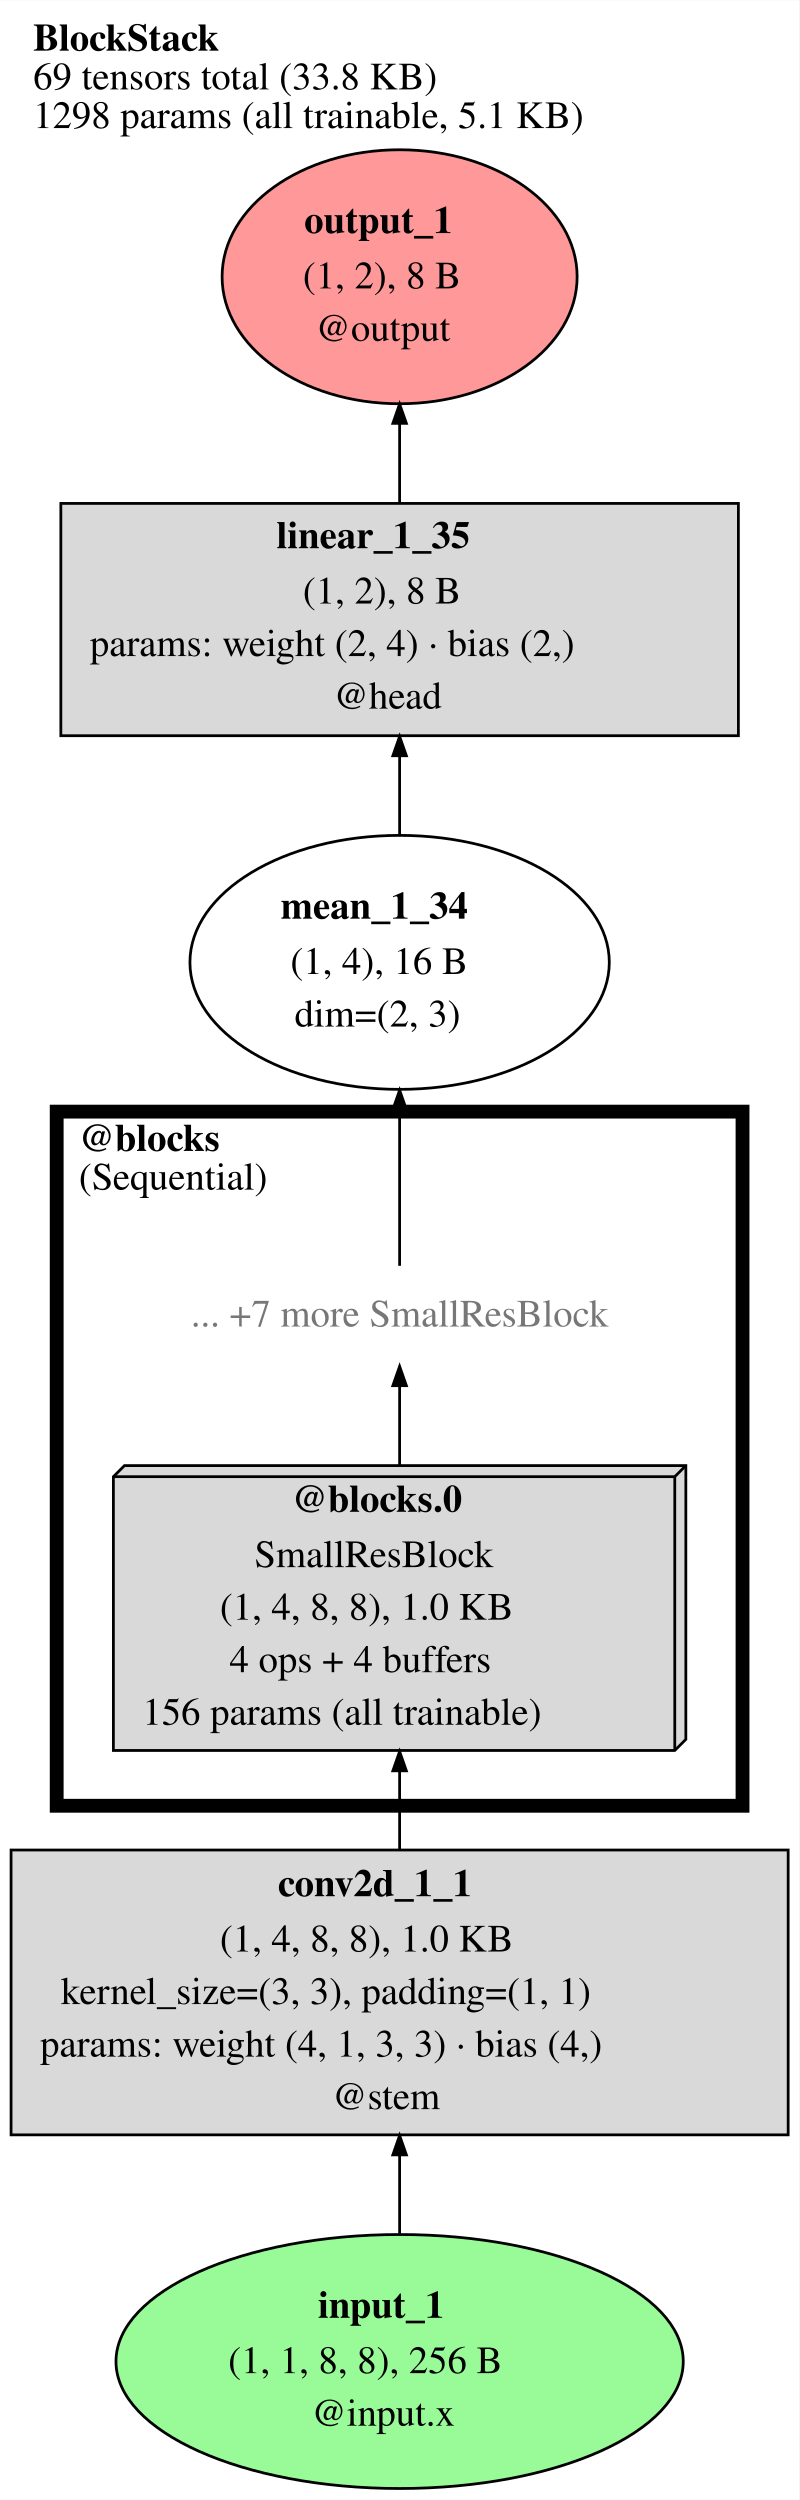
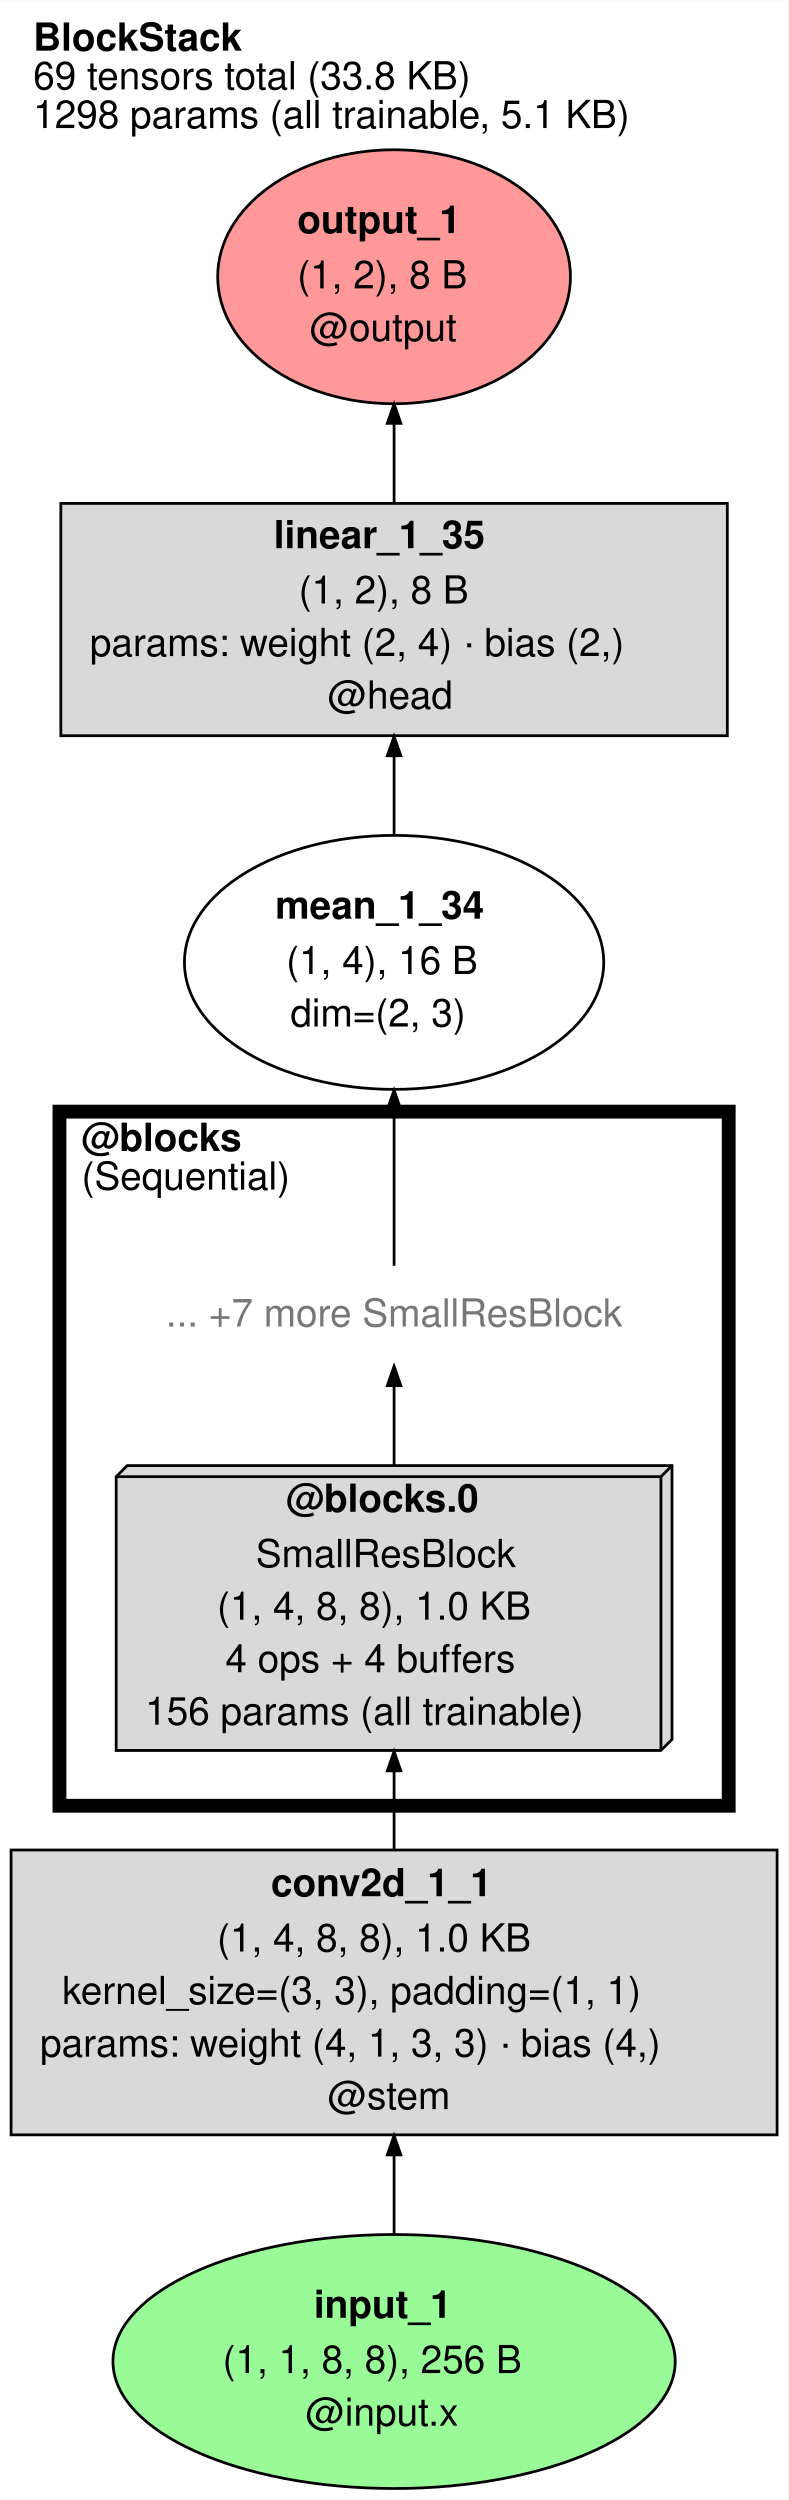
- <svg xmlns="http://www.w3.org/2000/svg" width="289pt" height="904pt" viewBox="0.00 0.00 289.00 903.77">
+ <svg xmlns="http://www.w3.org/2000/svg" width="285pt" height="904pt" viewBox="0.00 0.00 285.00 903.77">
  <g id="graph0" class="graph" transform="scale(1 1) rotate(0) translate(4 899.77)">
-     <polygon fill="white" stroke="transparent" points="-4,4 -4,-899.77 285,-899.77 285,4 -4,4" />
-     <text text-anchor="start" x="8" y="-881.57" font-family="Times,serif" font-weight="bold" font-size="14.00">BlockStack</text>
-     <text text-anchor="start" x="8" y="-867.57" font-family="Times,serif" font-size="14.00">69 tensors total (33.8 KB)</text>
-     <text text-anchor="start" x="8" y="-853.57" font-family="Times,serif" font-size="14.00">1298 params (all trainable, 5.1 KB)</text>
+     <polygon fill="white" stroke="transparent" points="-4,4 -4,-899.77 281,-899.77 281,4 -4,4" />
+     <text text-anchor="start" x="8" y="-881.57" font-family="Helvetica,sans-Serif" font-weight="bold" font-size="14.00">BlockStack</text>
+     <text text-anchor="start" x="8" y="-867.57" font-family="Helvetica,sans-Serif" font-size="14.00">69 tensors total (33.8 KB)</text>
+     <text text-anchor="start" x="8" y="-853.57" font-family="Helvetica,sans-Serif" font-size="14.00">1298 params (all trainable, 5.1 KB)</text>
    <g id="clust2" class="cluster">
-       <polygon fill="white" stroke="black" stroke-width="5" points="16.5,-246.92 16.5,-497.92 264.5,-497.92 264.5,-246.92 16.5,-246.92" />
-       <text text-anchor="start" x="24.5" y="-483.72" font-family="Times,serif" font-weight="bold" font-size="14.00">@blocks</text>
-       <text text-anchor="start" x="24.5" y="-469.72" font-family="Times,serif" font-size="14.00">(Sequential)</text>
+       <polygon fill="white" stroke="black" stroke-width="5" points="17.5,-246.92 17.5,-497.92 259.5,-497.92 259.5,-246.92 17.5,-246.92" />
+       <text text-anchor="start" x="25.5" y="-483.72" font-family="Helvetica,sans-Serif" font-weight="bold" font-size="14.00">@blocks</text>
+       <text text-anchor="start" x="25.5" y="-469.72" font-family="Helvetica,sans-Serif" font-size="14.00">(Sequential)</text>
    </g>
    <g id="node1" class="node">
-       <ellipse fill="#98fb98" stroke="black" cx="140.5" cy="-45.96" rx="102.56" ry="45.92" />
-       <text text-anchor="start" x="111" y="-61.76" font-family="Times,serif" font-weight="bold" font-size="14.00">input_1</text>
-       <text text-anchor="start" x="78.5" y="-41.76" font-family="Times,serif" font-size="14.00">(1, 1, 8, 8), 256 B</text>
-       <text text-anchor="start" x="108.5" y="-22.76" font-family="Times,serif" font-size="14.00">@input.x</text>
+       <ellipse fill="#98fb98" stroke="black" cx="138.5" cy="-45.96" rx="101.65" ry="45.92" />
+       <text text-anchor="start" x="109.5" y="-61.76" font-family="Helvetica,sans-Serif" font-weight="bold" font-size="14.00">input_1</text>
+       <text text-anchor="start" x="76.5" y="-41.76" font-family="Helvetica,sans-Serif" font-size="14.00">(1, 1, 8, 8), 256 B</text>
+       <text text-anchor="start" x="106.5" y="-22.76" font-family="Helvetica,sans-Serif" font-size="14.00">@input.x</text>
    </g>
    <g id="node2" class="node">
-       <polygon fill="#d9d9d9" stroke="black" points="281,-230.92 0,-230.92 0,-127.92 281,-127.92 281,-230.92" />
-       <text text-anchor="start" x="96.5" y="-214.22" font-family="Times,serif" font-weight="bold" font-size="14.00">conv2d_1_1</text>
-       <text text-anchor="start" x="75.5" y="-194.22" font-family="Times,serif" font-size="14.00">(1, 4, 8, 8), 1.0 KB</text>
-       <text text-anchor="start" x="18" y="-175.22" font-family="Times,serif" font-size="14.00">kernel_size=(3, 3), padding=(1, 1)</text>
-       <text text-anchor="start" x="10.5" y="-156.22" font-family="Times,serif" font-size="14.00">params: weight (4, 1, 3, 3) · bias (4,)</text>
-       <text text-anchor="start" x="116" y="-137.22" font-family="Times,serif" font-size="14.00">@stem</text>
+       <polygon fill="#d9d9d9" stroke="black" points="277,-230.92 0,-230.92 0,-127.92 277,-127.92 277,-230.92" />
+       <text text-anchor="start" x="94" y="-214.22" font-family="Helvetica,sans-Serif" font-weight="bold" font-size="14.00">conv2d_1_1</text>
+       <text text-anchor="start" x="74.5" y="-194.22" font-family="Helvetica,sans-Serif" font-size="14.00">(1, 4, 8, 8), 1.0 KB</text>
+       <text text-anchor="start" x="18.5" y="-175.22" font-family="Helvetica,sans-Serif" font-size="14.00">kernel_size=(3, 3), padding=(1, 1)</text>
+       <text text-anchor="start" x="10.5" y="-156.22" font-family="Helvetica,sans-Serif" font-size="14.00">params: weight (4, 1, 3, 3) · bias (4,)</text>
+       <text text-anchor="start" x="114.5" y="-137.22" font-family="Helvetica,sans-Serif" font-size="14.00">@stem</text>
    </g>
    <g id="edge1" class="edge">
-       <path fill="none" stroke="black" d="M140.5,-92.2C140.5,-101.32 140.5,-111.02 140.5,-120.5" />
-       <polygon fill="black" stroke="black" points="138.05,-120.69 140.5,-127.69 142.95,-120.69 138.05,-120.69" />
+       <path fill="none" stroke="black" d="M138.5,-92.2C138.5,-101.32 138.5,-111.02 138.5,-120.5" />
+       <polygon fill="black" stroke="black" points="136.05,-120.69 138.5,-127.69 140.95,-120.69 136.05,-120.69" />
    </g>
    <g id="node3" class="node">
-       <polygon fill="#d9d9d9" stroke="black" points="244,-369.92 41,-369.92 37,-365.92 37,-266.92 240,-266.92 244,-270.92 244,-369.92" />
-       <polyline fill="none" stroke="black" points="240,-365.92 37,-365.92 " />
-       <polyline fill="none" stroke="black" points="240,-365.92 240,-266.92 " />
-       <polyline fill="none" stroke="black" points="240,-365.92 244,-369.92 " />
-       <text text-anchor="start" x="101.5" y="-353.22" font-family="Times,serif" font-weight="bold" font-size="14.00">@blocks.0</text>
-       <text text-anchor="start" x="88" y="-333.22" font-family="Times,serif" font-size="14.00">SmallResBlock</text>
-       <text text-anchor="start" x="75.5" y="-314.22" font-family="Times,serif" font-size="14.00">(1, 4, 8, 8), 1.0 KB</text>
-       <text text-anchor="start" x="79" y="-295.22" font-family="Times,serif" font-size="14.00">4 ops + 4 buffers</text>
-       <text text-anchor="start" x="47.5" y="-276.22" font-family="Times,serif" font-size="14.00">156 params (all trainable)</text>
+       <polygon fill="#d9d9d9" stroke="black" points="239,-369.92 42,-369.92 38,-365.92 38,-266.92 235,-266.92 239,-270.92 239,-369.92" />
+       <polyline fill="none" stroke="black" points="235,-365.92 38,-365.92 " />
+       <polyline fill="none" stroke="black" points="235,-365.92 235,-266.92 " />
+       <polyline fill="none" stroke="black" points="235,-365.92 239,-369.92 " />
+       <text text-anchor="start" x="99.5" y="-353.22" font-family="Helvetica,sans-Serif" font-weight="bold" font-size="14.00">@blocks.0</text>
+       <text text-anchor="start" x="88.5" y="-333.22" font-family="Helvetica,sans-Serif" font-size="14.00">SmallResBlock</text>
+       <text text-anchor="start" x="74.5" y="-314.22" font-family="Helvetica,sans-Serif" font-size="14.00">(1, 4, 8, 8), 1.0 KB</text>
+       <text text-anchor="start" x="77.5" y="-295.22" font-family="Helvetica,sans-Serif" font-size="14.00">4 ops + 4 buffers</text>
+       <text text-anchor="start" x="48.5" y="-276.22" font-family="Helvetica,sans-Serif" font-size="14.00">156 params (all trainable)</text>
    </g>
    <g id="edge2" class="edge">
-       <path fill="none" stroke="black" d="M140.5,-231.05C140.5,-240.28 140.5,-249.98 140.5,-259.41" />
-       <polygon fill="black" stroke="black" points="138.05,-259.55 140.5,-266.55 142.95,-259.55 138.05,-259.55" />
+       <path fill="none" stroke="black" d="M138.5,-231.05C138.5,-240.28 138.5,-249.98 138.5,-259.41" />
+       <polygon fill="black" stroke="black" points="136.05,-259.55 138.5,-266.55 140.95,-259.55 136.05,-259.55" />
    </g>
    <g id="node4" class="node">
-       <text text-anchor="middle" x="140.5" y="-420.22" font-family="Times,serif" font-size="14.00" fill="#777777">... +7 more SmallResBlock</text>
+       <text text-anchor="middle" x="138.5" y="-420.22" font-family="Helvetica,sans-Serif" font-size="14.00" fill="#777777">... +7 more SmallResBlock</text>
    </g>
    <g id="edge6" class="edge">
-       <path fill="none" stroke="black" d="M140.5,-369.96C140.5,-379.96 140.5,-390.02 140.5,-398.65" />
-       <polygon fill="black" stroke="black" points="138.05,-398.83 140.5,-405.83 142.95,-398.83 138.05,-398.83" />
+       <path fill="none" stroke="black" d="M138.5,-369.96C138.5,-379.96 138.5,-390.02 138.5,-398.65" />
+       <polygon fill="black" stroke="black" points="136.05,-398.83 138.5,-405.83 140.95,-398.83 136.05,-398.83" />
    </g>
    <g id="node5" class="node">
-       <ellipse fill="white" stroke="black" cx="140.5" cy="-551.89" rx="75.82" ry="45.92" />
-       <text text-anchor="start" x="97.5" y="-567.69" font-family="Times,serif" font-weight="bold" font-size="14.00">mean_1_34</text>
-       <text text-anchor="start" x="101" y="-547.69" font-family="Times,serif" font-size="14.00">(1, 4), 16 B</text>
-       <text text-anchor="start" x="102.5" y="-528.69" font-family="Times,serif" font-size="14.00">dim=(2, 3)</text>
+       <ellipse fill="white" stroke="black" cx="138.5" cy="-551.89" rx="75.82" ry="45.92" />
+       <text text-anchor="start" x="95.5" y="-567.69" font-family="Helvetica,sans-Serif" font-weight="bold" font-size="14.00">mean_1_34</text>
+       <text text-anchor="start" x="99.5" y="-547.69" font-family="Helvetica,sans-Serif" font-size="14.00">(1, 4), 16 B</text>
+       <text text-anchor="start" x="101" y="-528.69" font-family="Helvetica,sans-Serif" font-size="14.00">dim=(2, 3)</text>
    </g>
    <g id="edge3" class="edge">
-       <path fill="none" stroke="black" d="M140.5,-442.17C140.5,-456.76 140.5,-478.45 140.5,-498.62" />
-       <polygon fill="black" stroke="black" points="138.05,-498.68 140.5,-505.68 142.95,-498.68 138.05,-498.68" />
+       <path fill="none" stroke="black" d="M138.5,-442.17C138.5,-456.76 138.5,-478.45 138.5,-498.62" />
+       <polygon fill="black" stroke="black" points="136.05,-498.68 138.5,-505.68 140.95,-498.68 136.05,-498.68" />
    </g>
    <g id="node6" class="node">
-       <polygon fill="#d9d9d9" stroke="black" points="263,-717.85 18,-717.85 18,-633.85 263,-633.85 263,-717.85" />
-       <text text-anchor="start" x="96" y="-701.65" font-family="Times,serif" font-weight="bold" font-size="14.00">linear_1_35</text>
-       <text text-anchor="start" x="105.5" y="-681.65" font-family="Times,serif" font-size="14.00">(1, 2), 8 B</text>
-       <text text-anchor="start" x="28.5" y="-662.65" font-family="Times,serif" font-size="14.00">params: weight (2, 4) · bias (2,)</text>
-       <text text-anchor="start" x="116.5" y="-643.65" font-family="Times,serif" font-size="14.00">@head</text>
+       <polygon fill="#d9d9d9" stroke="black" points="259,-717.85 18,-717.85 18,-633.85 259,-633.85 259,-717.85" />
+       <text text-anchor="start" x="95" y="-701.65" font-family="Helvetica,sans-Serif" font-weight="bold" font-size="14.00">linear_1_35</text>
+       <text text-anchor="start" x="104" y="-681.65" font-family="Helvetica,sans-Serif" font-size="14.00">(1, 2), 8 B</text>
+       <text text-anchor="start" x="28.5" y="-662.65" font-family="Helvetica,sans-Serif" font-size="14.00">params: weight (2, 4) · bias (2,)</text>
+       <text text-anchor="start" x="114.5" y="-643.65" font-family="Helvetica,sans-Serif" font-size="14.00">@head</text>
    </g>
    <g id="edge4" class="edge">
-       <path fill="none" stroke="black" d="M140.5,-597.95C140.5,-607.25 140.5,-617.09 140.5,-626.5" />
-       <polygon fill="black" stroke="black" points="138.05,-626.6 140.5,-633.6 142.95,-626.6 138.05,-626.6" />
+       <path fill="none" stroke="black" d="M138.5,-597.95C138.5,-607.25 138.5,-617.09 138.5,-626.5" />
+       <polygon fill="black" stroke="black" points="136.05,-626.6 138.5,-633.6 140.95,-626.6 136.05,-626.6" />
    </g>
    <g id="node7" class="node">
-       <ellipse fill="#ff9999" stroke="black" cx="140.5" cy="-799.81" rx="64.19" ry="45.92" />
-       <text text-anchor="start" x="106" y="-815.61" font-family="Times,serif" font-weight="bold" font-size="14.00">output_1</text>
-       <text text-anchor="start" x="105.5" y="-795.61" font-family="Times,serif" font-size="14.00">(1, 2), 8 B</text>
-       <text text-anchor="start" x="110" y="-776.61" font-family="Times,serif" font-size="14.00">@output</text>
+       <ellipse fill="#ff9999" stroke="black" cx="138.5" cy="-799.81" rx="63.78" ry="45.92" />
+       <text text-anchor="start" x="103.5" y="-815.61" font-family="Helvetica,sans-Serif" font-weight="bold" font-size="14.00">output_1</text>
+       <text text-anchor="start" x="103.5" y="-795.61" font-family="Helvetica,sans-Serif" font-size="14.00">(1, 2), 8 B</text>
+       <text text-anchor="start" x="108" y="-776.61" font-family="Helvetica,sans-Serif" font-size="14.00">@output</text>
    </g>
    <g id="edge5" class="edge">
-       <path fill="none" stroke="black" d="M140.5,-718.14C140.5,-727.28 140.5,-737.08 140.5,-746.59" />
-       <polygon fill="black" stroke="black" points="138.05,-746.8 140.5,-753.8 142.95,-746.8 138.05,-746.8" />
+       <path fill="none" stroke="black" d="M138.5,-718.14C138.5,-727.28 138.5,-737.08 138.5,-746.59" />
+       <polygon fill="black" stroke="black" points="136.05,-746.8 138.5,-753.8 140.95,-746.8 136.05,-746.8" />
    </g>
  </g>
</svg>
